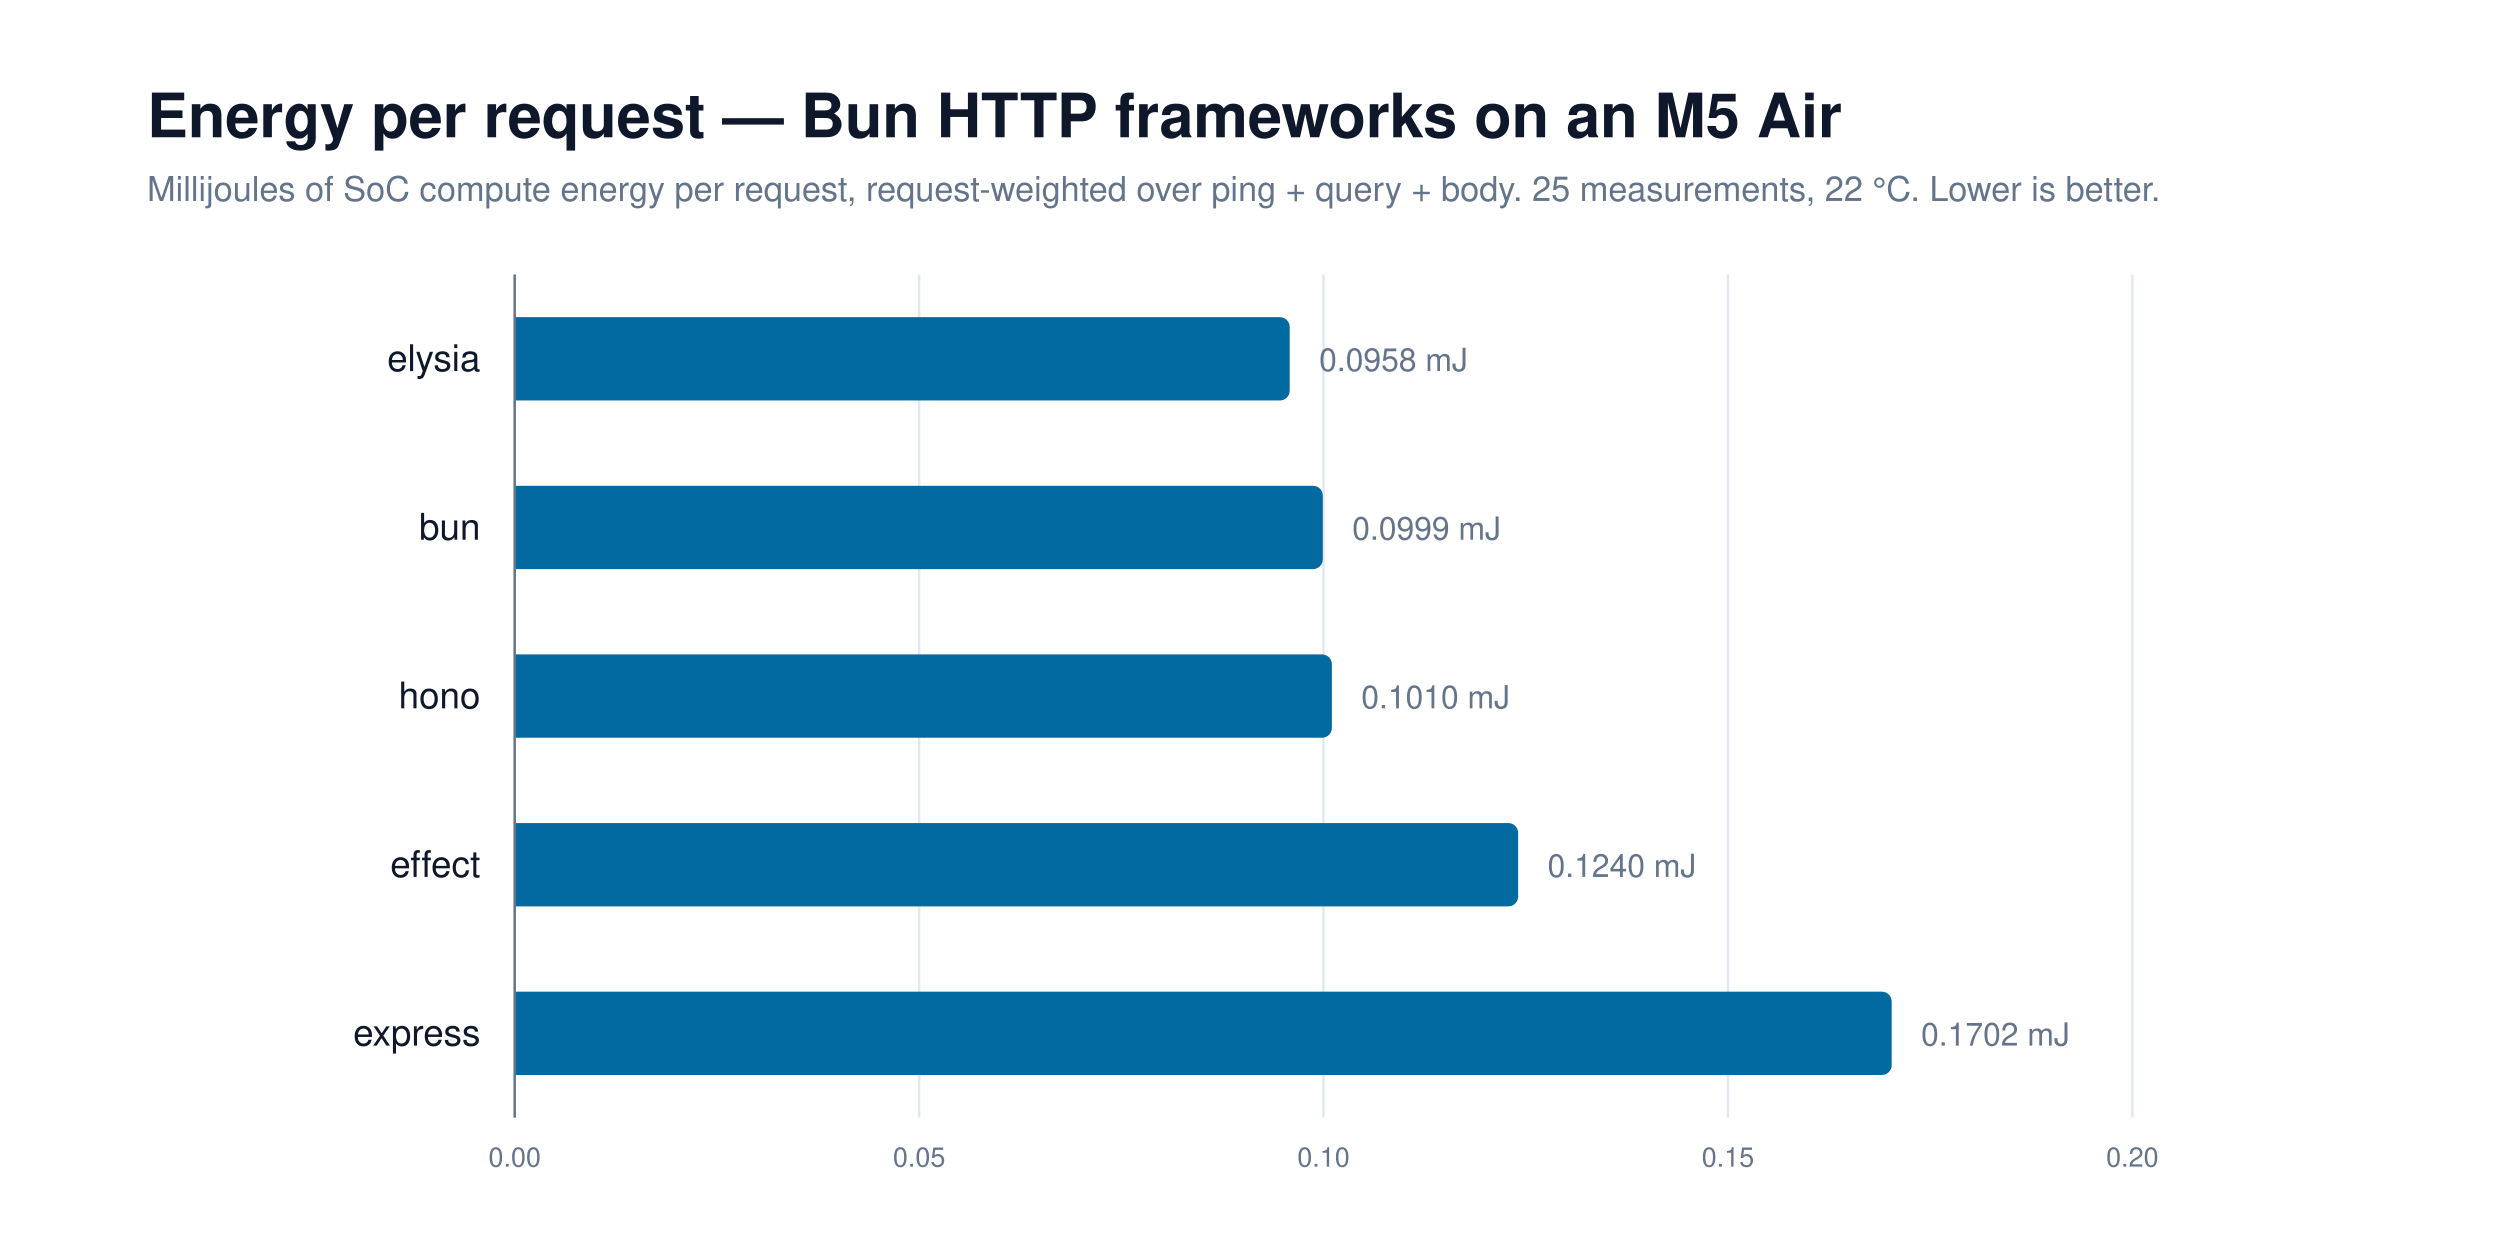
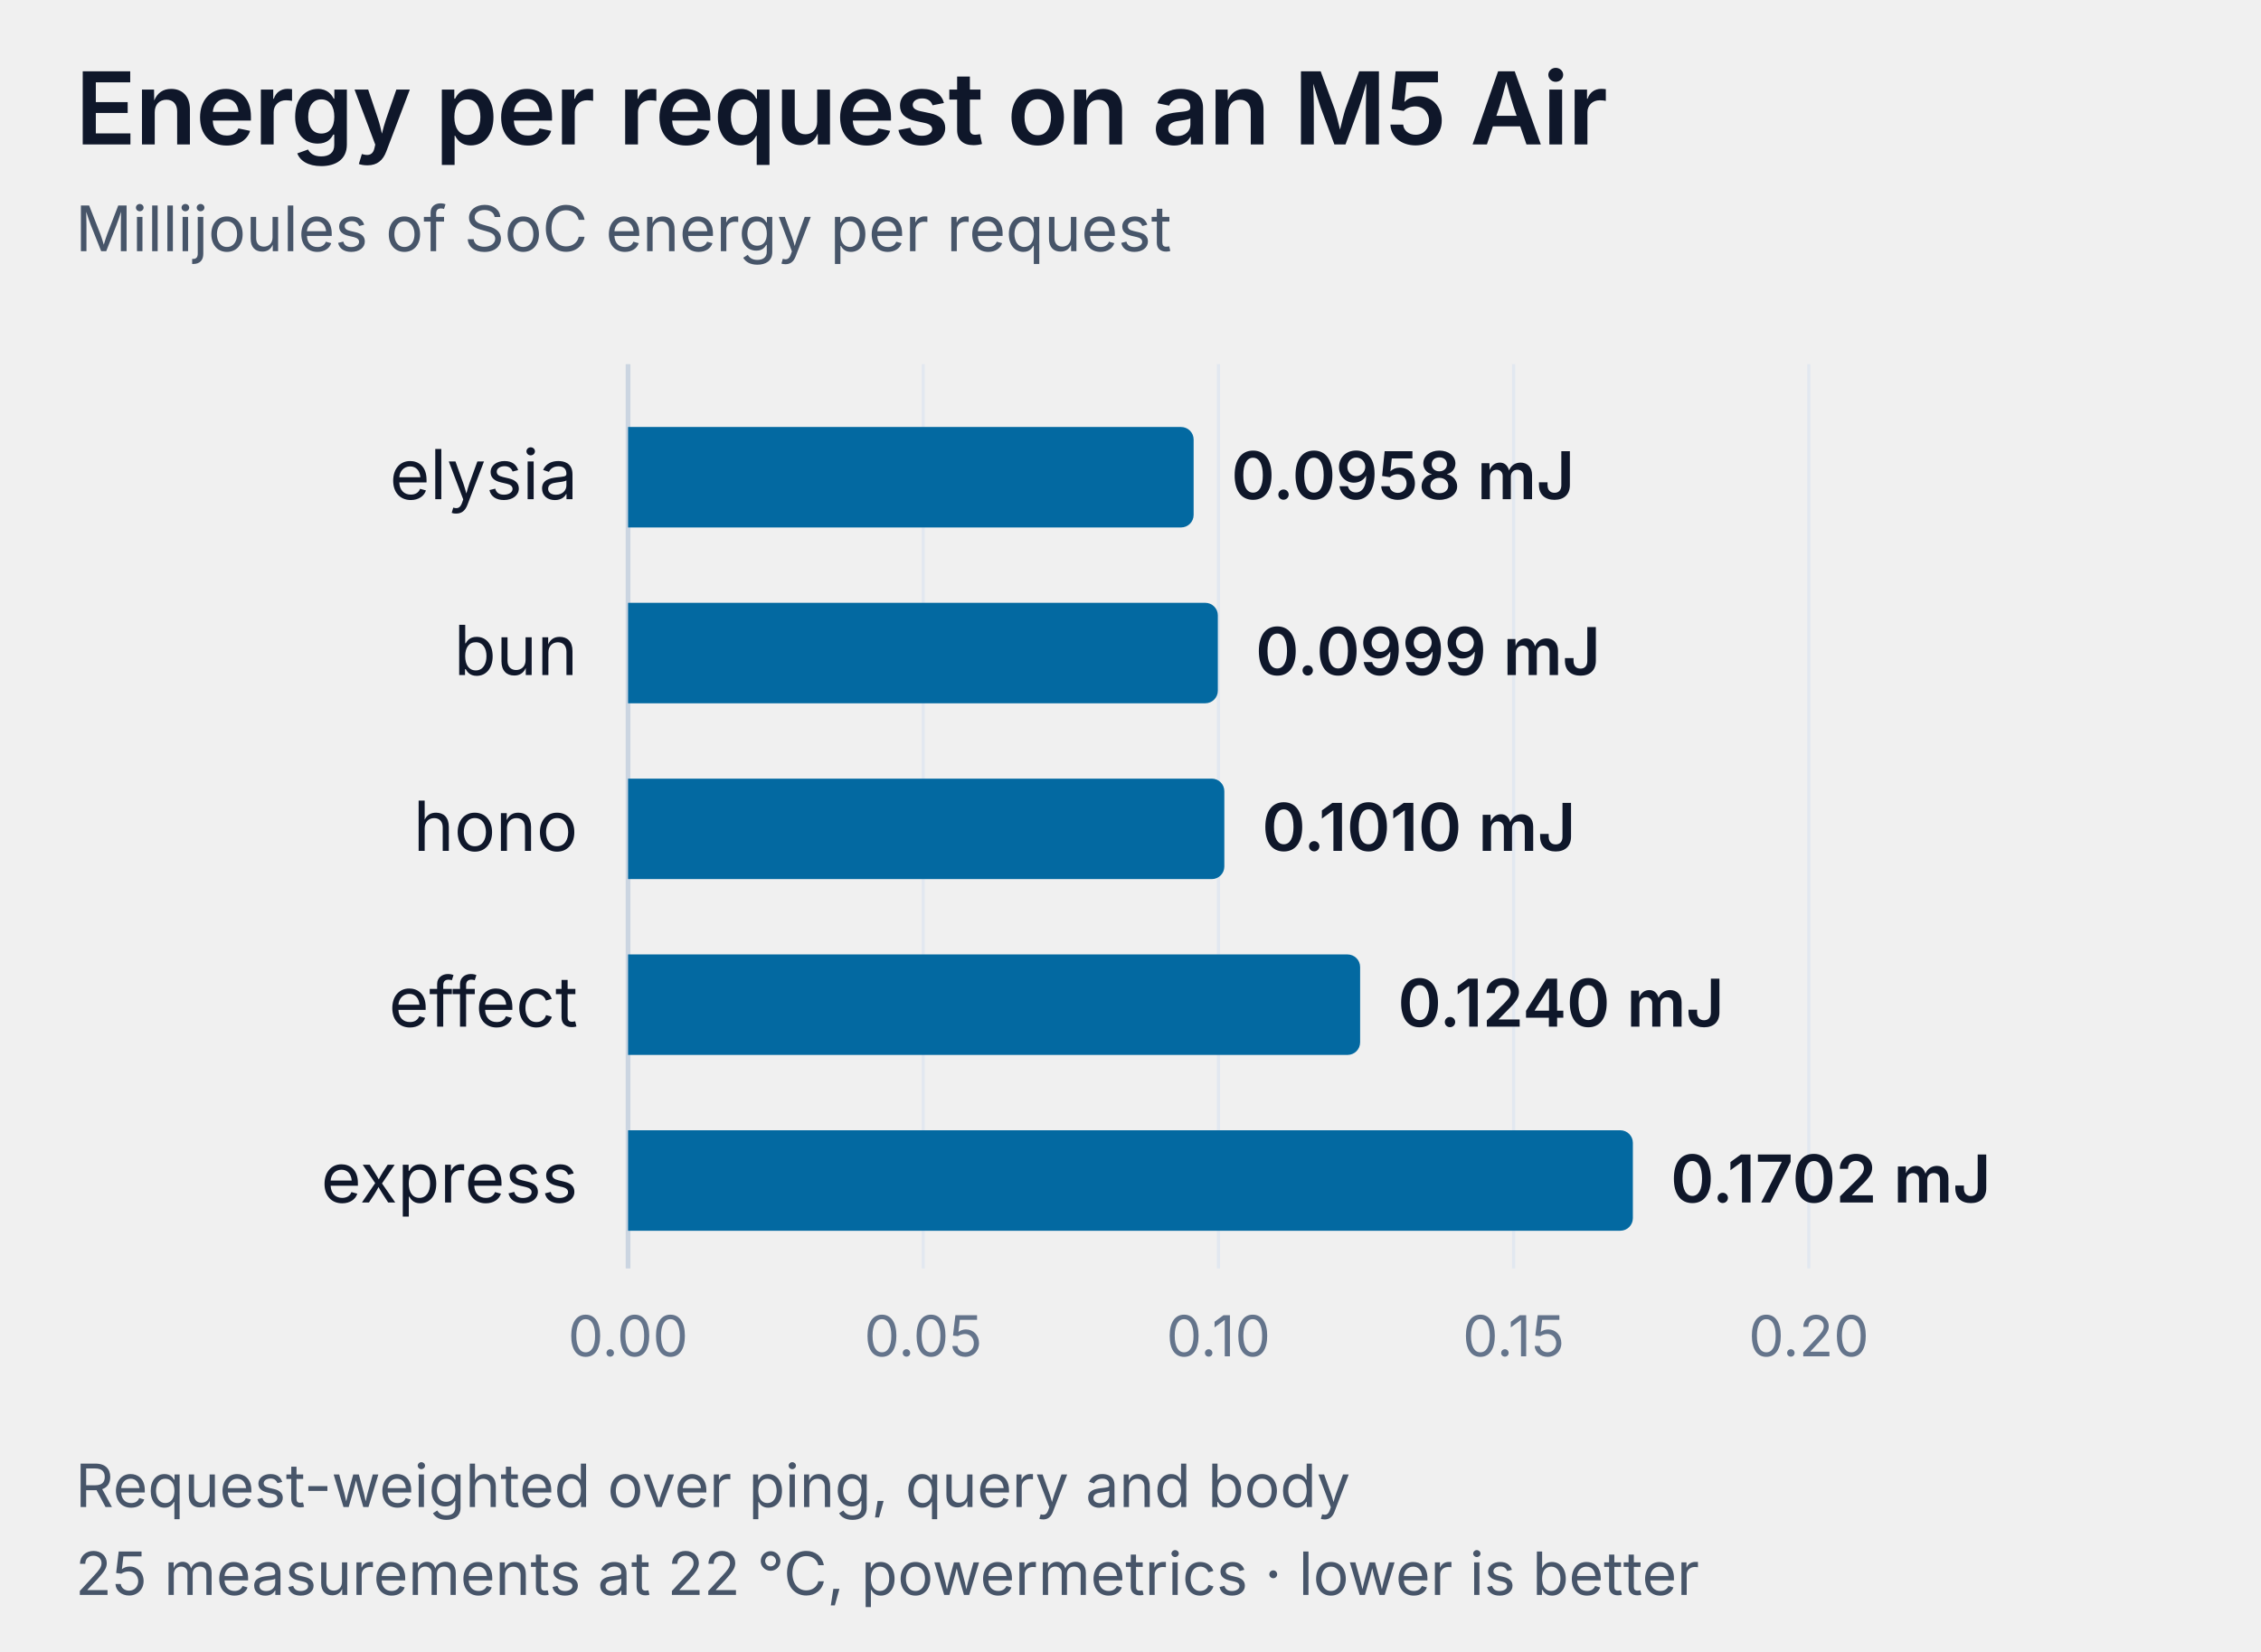
- <svg xmlns="http://www.w3.org/2000/svg" viewBox="0 0 1020 510" width="1020" height="510" role="img" aria-label="Energy per request by Bun HTTP framework on a MacBook Air M5, request-weighted over the ping, query and body routes">
-   <rect width="1020" height="510" fill="#ffffff" />
-   <text x="60" y="56" font-family="Helvetica, Arial, sans-serif" font-size="25" font-weight="700" fill="#0f172a">Energy per request — Bun HTTP frameworks on an M5 Air</text>
-   <text x="60" y="82" font-family="Helvetica, Arial, sans-serif" font-size="14" fill="#64748b">Millijoules of SoC compute energy per request, request-weighted over ping + query + body. 25 measurements, 22 °C. Lower is better.</text>
-   <line x1="210.0" y1="112" x2="210.0" y2="456" stroke="#e2e8f0" stroke-width="1" />
-   <text x="210.0" y="476" font-family="Helvetica, Arial, sans-serif" font-size="11" fill="#64748b" text-anchor="middle">0.00</text>
-   <line x1="375.0" y1="112" x2="375.0" y2="456" stroke="#e2e8f0" stroke-width="1" />
-   <text x="375.0" y="476" font-family="Helvetica, Arial, sans-serif" font-size="11" fill="#64748b" text-anchor="middle">0.05</text>
-   <line x1="540.0" y1="112" x2="540.0" y2="456" stroke="#e2e8f0" stroke-width="1" />
-   <text x="540.0" y="476" font-family="Helvetica, Arial, sans-serif" font-size="11" fill="#64748b" text-anchor="middle">0.10</text>
-   <line x1="705.0" y1="112" x2="705.0" y2="456" stroke="#e2e8f0" stroke-width="1" />
-   <text x="705.0" y="476" font-family="Helvetica, Arial, sans-serif" font-size="11" fill="#64748b" text-anchor="middle">0.15</text>
-   <line x1="870.0" y1="112" x2="870.0" y2="456" stroke="#e2e8f0" stroke-width="1" />
-   <text x="870.0" y="476" font-family="Helvetica, Arial, sans-serif" font-size="11" fill="#64748b" text-anchor="middle">0.20</text>
-   <path d="M210 129.4 H522.2 A4 4 0 0 1 526.2 133.4 V159.4 A4 4 0 0 1 522.2 163.4 H210 Z" fill="#0369a1" />
-   <text x="196" y="151.4" font-family="Helvetica, Arial, sans-serif" font-size="15" fill="#0f172a" text-anchor="end">elysia</text>
-   <text x="538.2" y="151.4" font-family="Helvetica, Arial, sans-serif" font-size="13" fill="#64748b">0.0958 mJ</text>
-   <path d="M210 198.2 H535.7 A4 4 0 0 1 539.7 202.2 V228.2 A4 4 0 0 1 535.7 232.2 H210 Z" fill="#0369a1" />
-   <text x="196" y="220.2" font-family="Helvetica, Arial, sans-serif" font-size="15" fill="#0f172a" text-anchor="end">bun</text>
-   <text x="551.7" y="220.2" font-family="Helvetica, Arial, sans-serif" font-size="13" fill="#64748b">0.0999 mJ</text>
-   <path d="M210 267.0 H539.4 A4 4 0 0 1 543.4 271.0 V297.0 A4 4 0 0 1 539.4 301.0 H210 Z" fill="#0369a1" />
-   <text x="196" y="289.0" font-family="Helvetica, Arial, sans-serif" font-size="15" fill="#0f172a" text-anchor="end">hono</text>
-   <text x="555.4" y="289.0" font-family="Helvetica, Arial, sans-serif" font-size="13" fill="#64748b">0.1010 mJ</text>
-   <path d="M210 335.8 H615.4 A4 4 0 0 1 619.4 339.8 V365.8 A4 4 0 0 1 615.4 369.8 H210 Z" fill="#0369a1" />
-   <text x="196" y="357.8" font-family="Helvetica, Arial, sans-serif" font-size="15" fill="#0f172a" text-anchor="end">effect</text>
-   <text x="631.4" y="357.8" font-family="Helvetica, Arial, sans-serif" font-size="13" fill="#64748b">0.1240 mJ</text>
-   <path d="M210 404.6 H767.8 A4 4 0 0 1 771.8 408.6 V434.6 A4 4 0 0 1 767.8 438.6 H210 Z" fill="#0369a1" />
-   <text x="196" y="426.6" font-family="Helvetica, Arial, sans-serif" font-size="15" fill="#0f172a" text-anchor="end">express</text>
-   <text x="783.8" y="426.6" font-family="Helvetica, Arial, sans-serif" font-size="13" fill="#64748b">0.1702 mJ</text>
-   <line x1="210" y1="112" x2="210" y2="456" stroke="#64748b" stroke-width="1" />
+ <svg xmlns="http://www.w3.org/2000/svg" viewBox="0 0 720 526" width="720" height="526" role="img" aria-label="Energy per request by Bun HTTP framework on MacBook Air M5">
+   <style>
+ 		text { font-family: Inter, 'Segoe UI', system-ui, -apple-system, 'Helvetica Neue', Arial, 'Noto Sans Thai', 'Leelawadee UI', Thonburi, sans-serif; fill: #0f172a; }
+ 		.title { font-size: 32px; font-weight: 600; letter-spacing: -0.01em; }
+ 		.subtitle { font-size: 20px; fill: #475569; }
+ 		.label { font-size: 22px; }
+ 		.value { font-size: 21px; font-weight: 600; font-variant-numeric: tabular-nums; }
+ 		.tick { font-size: 18px; fill: #64748b; font-variant-numeric: tabular-nums; }
+ 		.note { font-size: 19px; fill: #475569; }
+ 		.grid { stroke: #e2e8f0; stroke-width: 1; }
+ 		.axis { stroke: #cbd5e1; stroke-width: 1.5; }
+ 	</style>
+   <text x="24" y="46" class="title">Energy per request on an M5 Air</text>
+   <text x="24" y="80" class="subtitle">Millijoules of SoC energy per request</text>
+   <line x1="200" y1="116" x2="200" y2="404" class="grid" />
+   <text x="200" y="432" class="tick" text-anchor="middle">0.00</text>
+   <line x1="294" y1="116" x2="294" y2="404" class="grid" />
+   <text x="294" y="432" class="tick" text-anchor="middle">0.05</text>
+   <line x1="388" y1="116" x2="388" y2="404" class="grid" />
+   <text x="388" y="432" class="tick" text-anchor="middle">0.10</text>
+   <line x1="482" y1="116" x2="482" y2="404" class="grid" />
+   <text x="482" y="432" class="tick" text-anchor="middle">0.15</text>
+   <line x1="576" y1="116" x2="576" y2="404" class="grid" />
+   <text x="576" y="432" class="tick" text-anchor="middle">0.20</text>
+   <line x1="200" y1="116" x2="200" y2="404" class="axis" />
+   <text x="184" y="159" class="label" text-anchor="end">elysia</text>
+   <path d="M200 136 H376.104 A4 4 0 0 1 380.104 140 V164 A4 4 0 0 1 376.104 168 H200 Z" fill="#0369a1" />
+   <text x="392.104" y="159" class="value">0.0958 mJ</text>
+   <text x="184" y="215" class="label" text-anchor="end">bun</text>
+   <path d="M200 192 H383.812 A4 4 0 0 1 387.812 196 V220 A4 4 0 0 1 383.812 224 H200 Z" fill="#0369a1" />
+   <text x="399.812" y="215" class="value">0.0999 mJ</text>
+   <text x="184" y="271" class="label" text-anchor="end">hono</text>
+   <path d="M200 248 H385.88 A4 4 0 0 1 389.88 252 V276 A4 4 0 0 1 385.88 280 H200 Z" fill="#0369a1" />
+   <text x="401.88" y="271" class="value">0.1010 mJ</text>
+   <text x="184" y="327" class="label" text-anchor="end">effect</text>
+   <path d="M200 304 H429.12 A4 4 0 0 1 433.12 308 V332 A4 4 0 0 1 429.12 336 H200 Z" fill="#0369a1" />
+   <text x="445.12" y="327" class="value">0.1240 mJ</text>
+   <text x="184" y="383" class="label" text-anchor="end">express</text>
+   <path d="M200 360 H515.976 A4 4 0 0 1 519.976 364 V388 A4 4 0 0 1 515.976 392 H200 Z" fill="#0369a1" />
+   <text x="531.976" y="383" class="value">0.1702 mJ</text>
+   <text x="24" y="480" class="note">Request-weighted over ping, query and body</text>
+   <text x="24" y="508" class="note">25 measurements at 22 °C, powermetrics · lower is better</text>
</svg>
